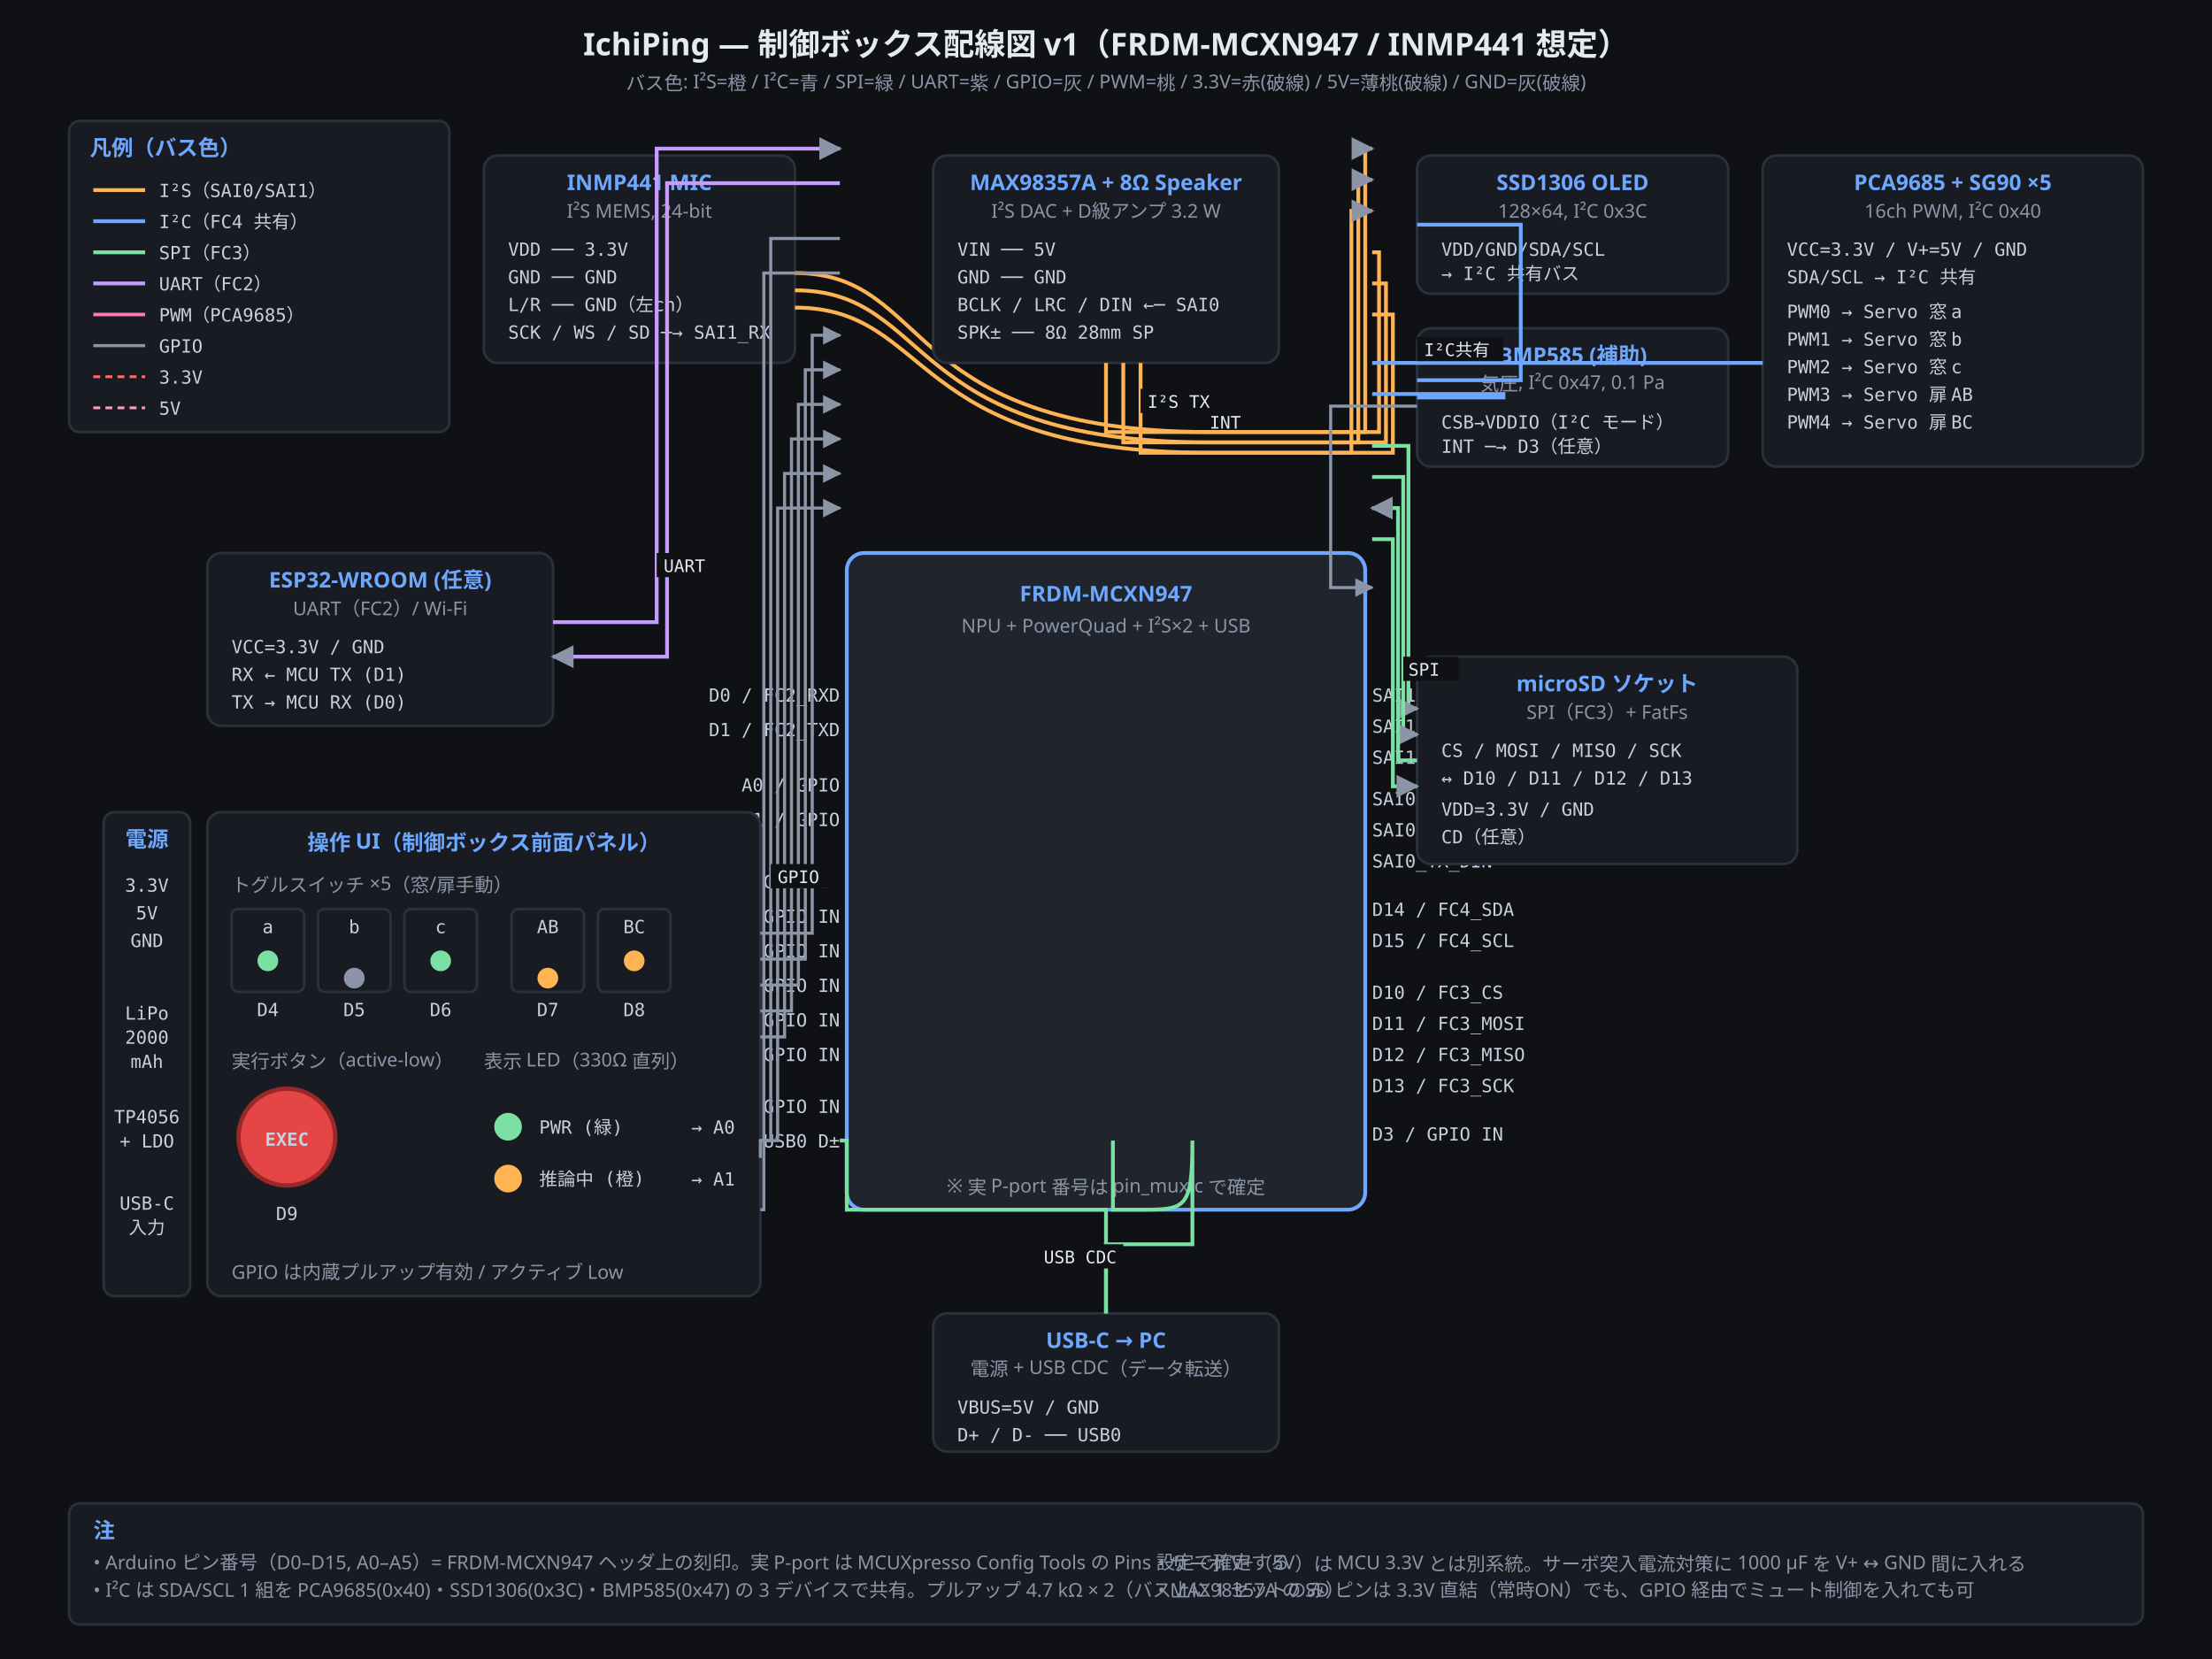
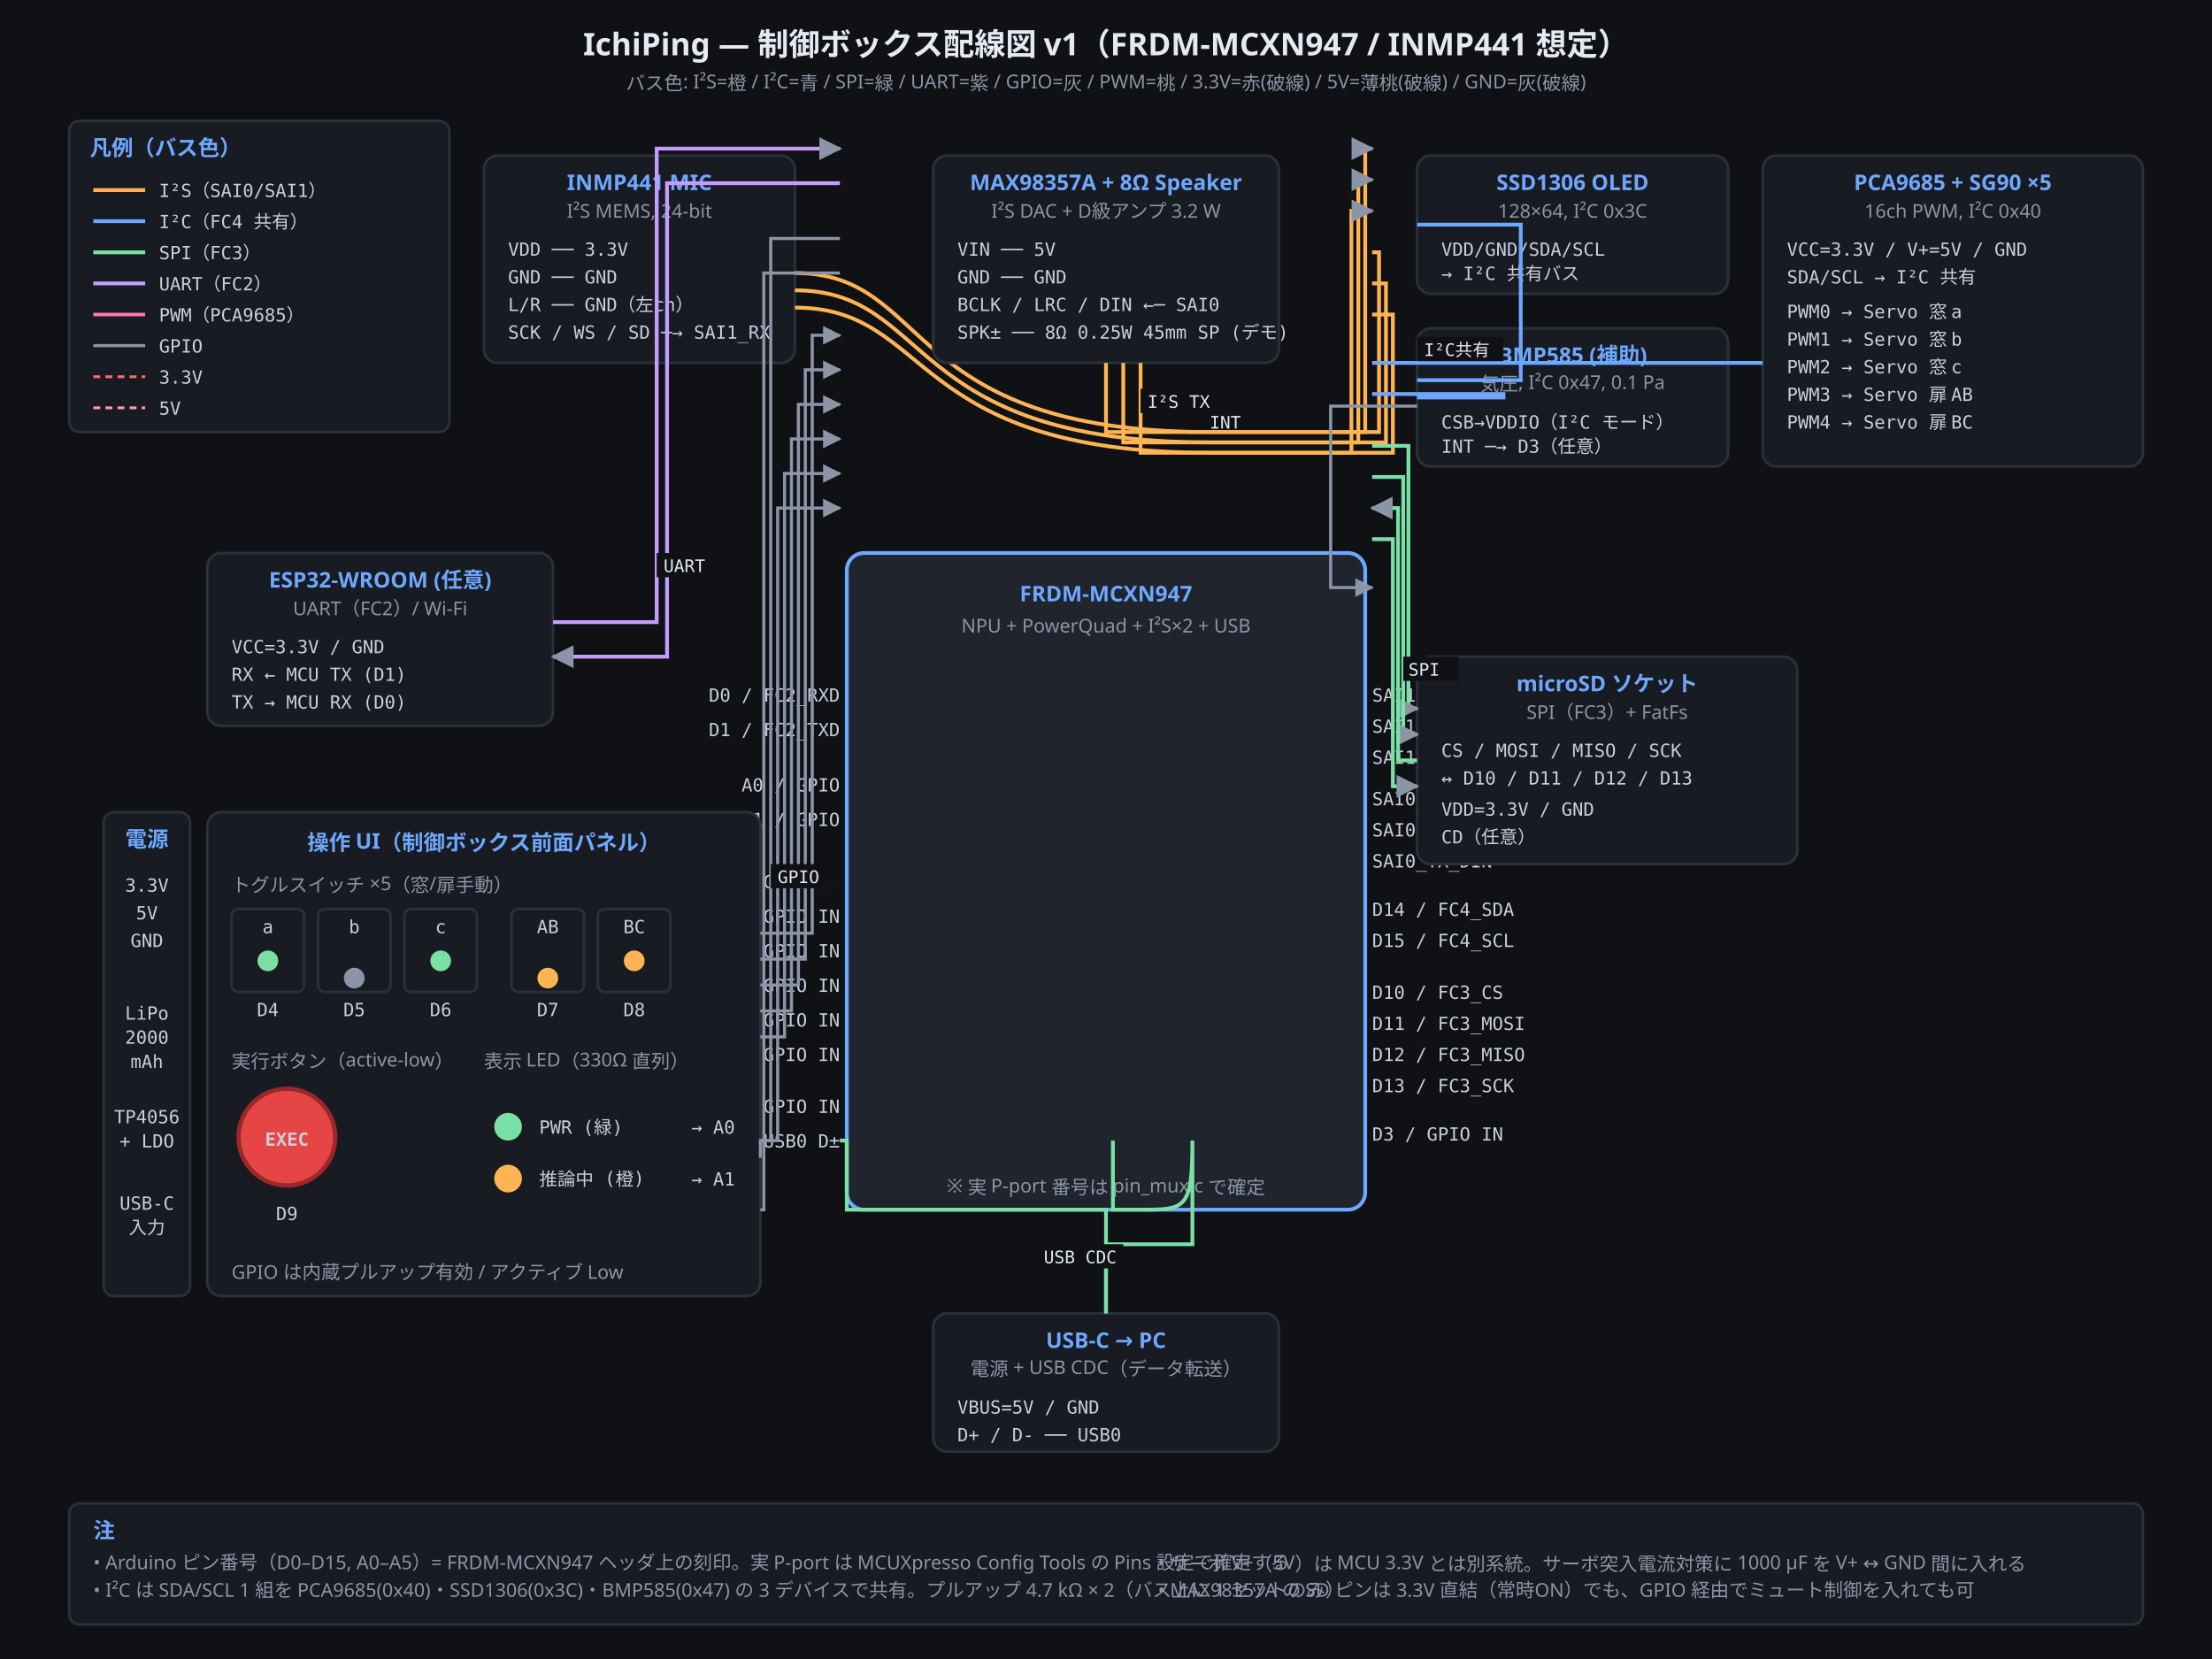
<svg xmlns="http://www.w3.org/2000/svg" viewBox="0 0 1280 960" font-family="'Hiragino Sans','Yu Gothic UI','Segoe UI',sans-serif">
  <defs>
    <marker id="arrow" viewBox="0 0 10 10" refX="9" refY="5" markerWidth="6" markerHeight="6" orient="auto-start-reverse">
      <path d="M0,0 L10,5 L0,10 z" fill="#8b95a7" />
    </marker>
    <style>
      .bg { fill: #0f1115; }
      .panel { fill: #181b22; stroke: #2a313d; stroke-width: 1.5; }
      .mcu { fill: #1f242d; stroke: #6ea8fe; stroke-width: 2.2; }
      .label { fill: #e5e9f0; font-size: 13px; font-weight: 600; }
      .sub { fill: #8b95a7; font-size: 11px; }
      .pin { fill: #c8cfdd; font-size: 10.5px; font-family: 'Consolas','SF Mono',monospace; }
      .title { fill: #e5e9f0; font-size: 18px; font-weight: 700; }
      .header { fill: #6ea8fe; font-size: 12.5px; font-weight: 700; }
      .bus-i2s { stroke: #ffb454; stroke-width: 2.2; fill: none; }
      .bus-i2c { stroke: #6ea8fe; stroke-width: 2.2; fill: none; }
      .bus-spi { stroke: #7be0a4; stroke-width: 2.2; fill: none; }
      .bus-uart { stroke: #c79cff; stroke-width: 2.2; fill: none; }
      .bus-gpio { stroke: #8b95a7; stroke-width: 1.8; fill: none; }
      .bus-pwm  { stroke: #ff7ab6; stroke-width: 2.0; fill: none; }
      .bus-pwr3 { stroke: #ff6b6b; stroke-width: 1.6; fill: none; stroke-dasharray: 4 3; }
      .bus-pwr5 { stroke: #ff9bb3; stroke-width: 1.6; fill: none; stroke-dasharray: 4 3; }
      .bus-gnd  { stroke: #6b7384; stroke-width: 1.4; fill: none; stroke-dasharray: 2 3; }
      .bus-usb  { stroke: #7be0a4; stroke-width: 2.2; fill: none; }
      .wire-label { fill: #e5e9f0; font-size: 10px; font-family: 'Consolas','SF Mono',monospace; }
      .wire-label-bg { fill: #0f1115; }
    </style>
  </defs>
  <rect class="bg" x="0" y="0" width="1280" height="960" />
  <text class="title" x="640" y="32" text-anchor="middle">IchiPing — 制御ボックス配線図 v1（FRDM-MCXN947 / INMP441 想定）</text>
  <text class="sub" x="640" y="52" text-anchor="middle">バス色: I²S=橙 / I²C=青 / SPI=緑 / UART=紫 / GPIO=灰 / PWM=桃 / 3.3V=赤(破線) / 5V=薄桃(破線) / GND=灰(破線)</text>
  <g transform="translate(40, 70)">
    <rect class="panel" x="0" y="0" width="220" height="180" rx="6" />
    <text class="header" x="12" y="20">凡例（バス色）</text>
    <line class="bus-i2s" x1="14" y1="40" x2="44" y2="40" />
    <text class="pin" x="52" y="44">I²S（SAI0/SAI1）</text>
    <line class="bus-i2c" x1="14" y1="58" x2="44" y2="58" />
    <text class="pin" x="52" y="62">I²C（FC4 共有）</text>
    <line class="bus-spi" x1="14" y1="76" x2="44" y2="76" />
    <text class="pin" x="52" y="80">SPI（FC3）</text>
    <line class="bus-uart" x1="14" y1="94" x2="44" y2="94" />
    <text class="pin" x="52" y="98">UART（FC2）</text>
    <line class="bus-pwm" x1="14" y1="112" x2="44" y2="112" />
    <text class="pin" x="52" y="116">PWM（PCA9685）</text>
    <line class="bus-gpio" x1="14" y1="130" x2="44" y2="130" />
    <text class="pin" x="52" y="134">GPIO</text>
    <line class="bus-pwr3" x1="14" y1="148" x2="44" y2="148" />
    <text class="pin" x="52" y="152">3.3V</text>
    <line class="bus-pwr5" x1="14" y1="166" x2="44" y2="166" />
    <text class="pin" x="52" y="170">5V</text>
  </g>
  <g id="mcu" transform="translate(490, 320)">
    <rect class="mcu" x="0" y="0" width="300" height="380" rx="10" />
    <text class="header" x="150" y="28" text-anchor="middle">FRDM-MCXN947</text>
    <text class="sub" x="150" y="46" text-anchor="middle">NPU + PowerQuad + I²S×2 + USB</text>
    <text class="pin" x="-4" y="86" text-anchor="end">D0 / FC2_RXD</text>
    <text class="pin" x="-4" y="106" text-anchor="end">D1 / FC2_TXD</text>
    <text class="pin" x="-4" y="138" text-anchor="end">A0 / GPIO</text>
    <text class="pin" x="-4" y="158" text-anchor="end">A1 / GPIO</text>
    <text class="pin" x="-4" y="194" text-anchor="end">D4 / GPIO IN</text>
    <text class="pin" x="-4" y="214" text-anchor="end">D5 / GPIO IN</text>
    <text class="pin" x="-4" y="234" text-anchor="end">D6 / GPIO IN</text>
    <text class="pin" x="-4" y="254" text-anchor="end">D7 / GPIO IN</text>
    <text class="pin" x="-4" y="274" text-anchor="end">D8 / GPIO IN</text>
    <text class="pin" x="-4" y="294" text-anchor="end">D9 / GPIO IN</text>
    <text class="pin" x="-4" y="324" text-anchor="end">D2 / GPIO IN</text>
    <text class="pin" x="-4" y="344" text-anchor="end">USB0 D±</text>
    <text class="pin" x="304" y="86">SAI1_RX_SCK</text>
    <text class="pin" x="304" y="104">SAI1_RX_WS</text>
    <text class="pin" x="304" y="122">SAI1_RX_DATA</text>
    <text class="pin" x="304" y="146">SAI0_TX_BCLK</text>
    <text class="pin" x="304" y="164">SAI0_TX_LRC</text>
    <text class="pin" x="304" y="182">SAI0_TX_DIN</text>
    <text class="pin" x="304" y="210">D14 / FC4_SDA</text>
    <text class="pin" x="304" y="228">D15 / FC4_SCL</text>
    <text class="pin" x="304" y="258">D10 / FC3_CS</text>
    <text class="pin" x="304" y="276">D11 / FC3_MOSI</text>
    <text class="pin" x="304" y="294">D12 / FC3_MISO</text>
    <text class="pin" x="304" y="312">D13 / FC3_SCK</text>
    <text class="pin" x="304" y="340">D3 / GPIO IN</text>
    <text class="sub" x="150" y="370" text-anchor="middle">※ 実 P-port 番号は pin_mux.c で確定</text>
  </g>
  <g id="mic" transform="translate(280, 90)">
    <rect class="panel" x="0" y="0" width="180" height="120" rx="8" />
    <text class="header" x="90" y="20" text-anchor="middle">INMP441 MIC</text>
    <text class="sub" x="90" y="36" text-anchor="middle">I²S MEMS, 24-bit</text>
    <text class="pin" x="14" y="58">VDD ── 3.3V</text>
    <text class="pin" x="14" y="74">GND ── GND</text>
    <text class="pin" x="14" y="90">L/R ── GND（左ch）</text>
    <text class="pin" x="14" y="106">SCK / WS / SD ─→ SAI1_RX</text>
  </g>
  <path class="bus-i2s" d="M 460 158 C 540 158, 520 250, 700 250 L 790 250 L 790 86 L 794 86" marker-end="url(#arrow)" />
  <path class="bus-i2s" d="M 460 168 C 540 168, 522 256, 700 256 L 786 256 L 786 104 L 794 104" marker-end="url(#arrow)" />
  <path class="bus-i2s" d="M 460 178 C 540 178, 524 262, 700 262 L 782 262 L 782 122 L 794 122" marker-end="url(#arrow)" />
  <rect class="wire-label-bg" x="540" y="160" width="40" height="14" />
  <text class="wire-label" x="544" y="171">I²S RX</text>
  <g id="dac" transform="translate(540, 90)">
    <rect class="panel" x="0" y="0" width="200" height="120" rx="8" />
    <text class="header" x="100" y="20" text-anchor="middle">MAX98357A + 8Ω Speaker</text>
    <text class="sub" x="100" y="36" text-anchor="middle">I²S DAC + D級アンプ 3.2 W</text>
    <text class="pin" x="14" y="58">VIN ── 5V</text>
    <text class="pin" x="14" y="74">GND ── GND</text>
    <text class="pin" x="14" y="90">BCLK / LRC / DIN ←─ SAI0</text>
-     <text class="pin" x="14" y="106">SPK± ── 8Ω 28mm SP</text>
+     <text class="pin" x="14" y="106">SPK± ── 8Ω 0.25W 45mm SP (デモ)</text>
  </g>
  <path class="bus-i2s" d="M 640 210 L 640 250 L 798 250 L 798 146 L 794 146" />
  <path class="bus-i2s" d="M 650 210 L 650 256 L 802 256 L 802 164 L 794 164" />
  <path class="bus-i2s" d="M 660 210 L 660 262 L 806 262 L 806 182 L 794 182" />
  <rect class="wire-label-bg" x="660" y="225" width="40" height="14" />
  <text class="wire-label" x="664" y="236">I²S TX</text>
  <g id="oled" transform="translate(820, 90)">
    <rect class="panel" x="0" y="0" width="180" height="80" rx="8" />
    <text class="header" x="90" y="20" text-anchor="middle">SSD1306 OLED</text>
    <text class="sub" x="90" y="36" text-anchor="middle">128×64, I²C 0x3C</text>
    <text class="pin" x="14" y="58">VDD/GND/SDA/SCL</text>
    <text class="pin" x="14" y="72">→ I²C 共有バス</text>
  </g>
  <g id="bmp" transform="translate(820, 190)">
    <rect class="panel" x="0" y="0" width="180" height="80" rx="8" />
    <text class="header" x="90" y="20" text-anchor="middle">BMP585 (補助)</text>
    <text class="sub" x="90" y="36" text-anchor="middle">気圧, I²C 0x47, 0.1 Pa</text>
    <text class="pin" x="14" y="58">CSB→VDDIO（I²C モード）</text>
    <text class="pin" x="14" y="72">INT ─→ D3（任意）</text>
  </g>
  <g id="pca" transform="translate(1020, 90)">
    <rect class="panel" x="0" y="0" width="220" height="180" rx="8" />
    <text class="header" x="110" y="20" text-anchor="middle">PCA9685 + SG90 ×5</text>
    <text class="sub" x="110" y="36" text-anchor="middle">16ch PWM, I²C 0x40</text>
    <text class="pin" x="14" y="58">VCC=3.3V / V+=5V / GND</text>
    <text class="pin" x="14" y="74">SDA/SCL → I²C 共有</text>
    <text class="pin" x="14" y="94">PWM0 → Servo 窓 a</text>
    <text class="pin" x="14" y="110">PWM1 → Servo 窓 b</text>
    <text class="pin" x="14" y="126">PWM2 → Servo 窓 c</text>
    <text class="pin" x="14" y="142">PWM3 → Servo 扉 AB</text>
    <text class="pin" x="14" y="158">PWM4 → Servo 扉 BC</text>
  </g>
  <path class="bus-i2c" d="M 794 210 L 880 210 L 880 130 L 820 130" />
  <path class="bus-i2c" d="M 794 228 L 870 228 L 870 230 L 820 230" />
  <path class="bus-i2c" d="M 880 210 L 880 220 L 820 220" />
  <path class="bus-i2c" d="M 880 210 L 1020 210" />
  <rect class="wire-label-bg" x="820" y="195" width="50" height="14" />
  <text class="wire-label" x="824" y="206">I²C共有</text>
  <path class="bus-gpio" d="M 820 235 L 770 235 L 770 340 L 794 340" marker-end="url(#arrow)" />
  <text class="wire-label" x="700" y="248">INT</text>
  <g id="sd" transform="translate(820, 380)">
    <rect class="panel" x="0" y="0" width="220" height="120" rx="8" />
    <text class="header" x="110" y="20" text-anchor="middle">microSD ソケット</text>
    <text class="sub" x="110" y="36" text-anchor="middle">SPI（FC3）+ FatFs</text>
    <text class="pin" x="14" y="58">CS / MOSI / MISO / SCK</text>
    <text class="pin" x="14" y="74">↔ D10 / D11 / D12 / D13</text>
    <text class="pin" x="14" y="92">VDD=3.3V / GND</text>
    <text class="pin" x="14" y="108">CD（任意）</text>
  </g>
  <path class="bus-spi" d="M 794 258 L 815 258 L 815 410 L 820 410" marker-end="url(#arrow)" />
  <path class="bus-spi" d="M 794 276 L 812 276 L 812 425 L 820 425" marker-end="url(#arrow)" />
  <path class="bus-spi" d="M 820 440 L 809 440 L 809 294 L 794 294" marker-end="url(#arrow)" />
  <path class="bus-spi" d="M 794 312 L 806 312 L 806 455 L 820 455" marker-end="url(#arrow)" />
  <rect class="wire-label-bg" x="812" y="380" width="32" height="14" />
  <text class="wire-label" x="815" y="391">SPI</text>
  <g id="usb" transform="translate(540, 760)">
    <rect class="panel" x="0" y="0" width="200" height="80" rx="8" />
    <text class="header" x="100" y="20" text-anchor="middle">USB-C → PC</text>
    <text class="sub" x="100" y="36" text-anchor="middle">電源 + USB CDC（データ転送）</text>
    <text class="pin" x="14" y="58">VBUS=5V / GND</text>
    <text class="pin" x="14" y="74">D+ / D- ── USB0</text>
  </g>
  <path class="bus-usb" d="M 640 760 L 640 720 L 690 720 L 690 660 L 690 660 L 690 660 C 690 700, 686 700, 660 700 L 644 700 L 644 660" />
  <path class="bus-usb" d="M 640 760 L 640 700 L 490 700 L 490 660 L 486 660" />
  <rect class="wire-label-bg" x="600" y="720" width="50" height="14" />
  <text class="wire-label" x="604" y="731">USB CDC</text>
  <g id="esp" transform="translate(120, 320)">
    <rect class="panel" x="0" y="0" width="200" height="100" rx="8" />
    <text class="header" x="100" y="20" text-anchor="middle">ESP32-WROOM (任意)</text>
    <text class="sub" x="100" y="36" text-anchor="middle">UART（FC2）/ Wi-Fi</text>
    <text class="pin" x="14" y="58">VCC=3.3V / GND</text>
    <text class="pin" x="14" y="74">RX ← MCU TX (D1)</text>
    <text class="pin" x="14" y="90">TX → MCU RX (D0)</text>
  </g>
  <path class="bus-uart" d="M 320 360 L 380 360 L 380 86 L 486 86" marker-end="url(#arrow)" />
  <path class="bus-uart" d="M 486 106 L 386 106 L 386 380 L 320 380" marker-end="url(#arrow)" />
  <rect class="wire-label-bg" x="380" y="320" width="40" height="14" />
  <text class="wire-label" x="384" y="331">UART</text>
  <g id="ui" transform="translate(120, 470)">
    <rect class="panel" x="0" y="0" width="320" height="280" rx="8" />
    <text class="header" x="160" y="22" text-anchor="middle">操作 UI（制御ボックス前面パネル）</text>
    <text class="sub" x="14" y="46">トグルスイッチ ×5（窓/扉手動）</text>
    <g transform="translate(14, 56)">
      <rect class="panel" x="0" y="0" width="42" height="48" rx="4" />
      <text class="pin" x="21" y="14" text-anchor="middle">a</text>
      <circle cx="21" cy="30" r="6" fill="#7be0a4" />
      <text class="pin" x="21" y="62" text-anchor="middle">D4</text>
    </g>
    <g transform="translate(64, 56)">
      <rect class="panel" x="0" y="0" width="42" height="48" rx="4" />
      <text class="pin" x="21" y="14" text-anchor="middle">b</text>
      <circle cx="21" cy="40" r="6" fill="#8b95a7" />
      <text class="pin" x="21" y="62" text-anchor="middle">D5</text>
    </g>
    <g transform="translate(114, 56)">
      <rect class="panel" x="0" y="0" width="42" height="48" rx="4" />
      <text class="pin" x="21" y="14" text-anchor="middle">c</text>
      <circle cx="21" cy="30" r="6" fill="#7be0a4" />
      <text class="pin" x="21" y="62" text-anchor="middle">D6</text>
    </g>
    <g transform="translate(176, 56)">
      <rect class="panel" x="0" y="0" width="42" height="48" rx="4" />
      <text class="pin" x="21" y="14" text-anchor="middle">AB</text>
      <circle cx="21" cy="40" r="6" fill="#ffb454" />
      <text class="pin" x="21" y="62" text-anchor="middle">D7</text>
    </g>
    <g transform="translate(226, 56)">
      <rect class="panel" x="0" y="0" width="42" height="48" rx="4" />
      <text class="pin" x="21" y="14" text-anchor="middle">BC</text>
      <circle cx="21" cy="30" r="6" fill="#ffb454" />
      <text class="pin" x="21" y="62" text-anchor="middle">D8</text>
    </g>
    <text class="sub" x="14" y="148">実行ボタン（active-low）</text>
    <g transform="translate(14, 158)">
      <circle cx="32" cy="30" r="28" fill="#e64545" stroke="#9a2828" stroke-width="2.5" />
      <text class="pin" x="32" y="35" text-anchor="middle" fill="#fff" font-weight="700">EXEC</text>
      <text class="pin" x="32" y="78" text-anchor="middle">D9</text>
    </g>
    <text class="sub" x="160" y="148">表示 LED（330Ω 直列）</text>
    <g transform="translate(160, 168)">
      <circle cx="14" cy="14" r="8" fill="#7be0a4" />
      <text class="pin" x="32" y="18">PWR (緑)</text>
      <text class="pin" x="120" y="18">→ A0</text>
    </g>
    <g transform="translate(160, 198)">
      <circle cx="14" cy="14" r="8" fill="#ffb454" />
      <text class="pin" x="32" y="18">推論中 (橙)</text>
      <text class="pin" x="120" y="18">→ A1</text>
    </g>
    <text class="sub" x="14" y="270">GPIO は内蔵プルアップ有効 / アクティブ Low</text>
  </g>
  <path class="bus-gpio" d="M 440 540 L 470 540 L 470 194 L 486 194" marker-end="url(#arrow)" />
  <path class="bus-gpio" d="M 440 555 L 466 555 L 466 214 L 486 214" marker-end="url(#arrow)" />
  <path class="bus-gpio" d="M 440 570 L 462 570 L 462 234 L 486 234" marker-end="url(#arrow)" />
  <path class="bus-gpio" d="M 440 585 L 458 585 L 458 254 L 486 254" marker-end="url(#arrow)" />
  <path class="bus-gpio" d="M 440 600 L 454 600 L 454 274 L 486 274" marker-end="url(#arrow)" />
  <path class="bus-gpio" d="M 440 660 L 450 660 L 450 294 L 486 294" marker-end="url(#arrow)" />
  <path class="bus-gpio" d="M 486 138 L 446 138 L 446 660 L 440 660 L 440 670" />
  <path class="bus-gpio" d="M 486 158 L 442 158 L 442 700 L 440 700" />
  <rect class="wire-label-bg" x="446" y="500" width="40" height="14" />
  <text class="wire-label" x="450" y="511">GPIO</text>
  <g id="power" transform="translate(60, 470)">
    <rect class="panel" x="0" y="0" width="50" height="280" rx="6" />
    <text class="header" x="25" y="20" text-anchor="middle" font-size="11">電源</text>
    <text class="pin" x="25" y="46" text-anchor="middle" fill="#ff6b6b">3.3V</text>
    <text class="pin" x="25" y="62" text-anchor="middle" fill="#ff9bb3">5V</text>
    <text class="pin" x="25" y="78" text-anchor="middle" fill="#8b95a7">GND</text>
    <text class="pin" x="25" y="120" text-anchor="middle" font-size="10">LiPo</text>
    <text class="pin" x="25" y="134" text-anchor="middle" font-size="10">2000</text>
    <text class="pin" x="25" y="148" text-anchor="middle" font-size="10">mAh</text>
    <text class="pin" x="25" y="180" text-anchor="middle" font-size="10">TP4056</text>
    <text class="pin" x="25" y="194" text-anchor="middle" font-size="10">+ LDO</text>
    <text class="pin" x="25" y="230" text-anchor="middle" font-size="10">USB-C</text>
    <text class="pin" x="25" y="244" text-anchor="middle" font-size="10">入力</text>
  </g>
  <g transform="translate(40, 870)">
    <rect class="panel" x="0" y="0" width="1200" height="70" rx="6" />
    <text class="header" x="14" y="20">注</text>
    <text class="sub" x="14" y="38">• Arduino ピン番号（D0–D15, A0–A5）= FRDM-MCXN947 ヘッダ上の刻印。実 P-port は MCUXpresso Config Tools の Pins 設定で確定する</text>
    <text class="sub" x="14" y="54">• I²C は SDA/SCL 1 組を PCA9685(0x40)・SSD1306(0x3C)・BMP585(0x47) の 3 デバイスで共有。プルアップ 4.7 kΩ × 2（バス上に 1 セットのみ）</text>
    <text class="sub" x="630" y="38">• サーボ V+（5V）は MCU 3.3V とは別系統。サーボ突入電流対策に 1000 µF を V+ ↔ GND 間に入れる</text>
    <text class="sub" x="630" y="54">• MAX98357A の SD ピンは 3.3V 直結（常時ON）でも、GPIO 経由でミュート制御を入れても可</text>
  </g>
</svg>
